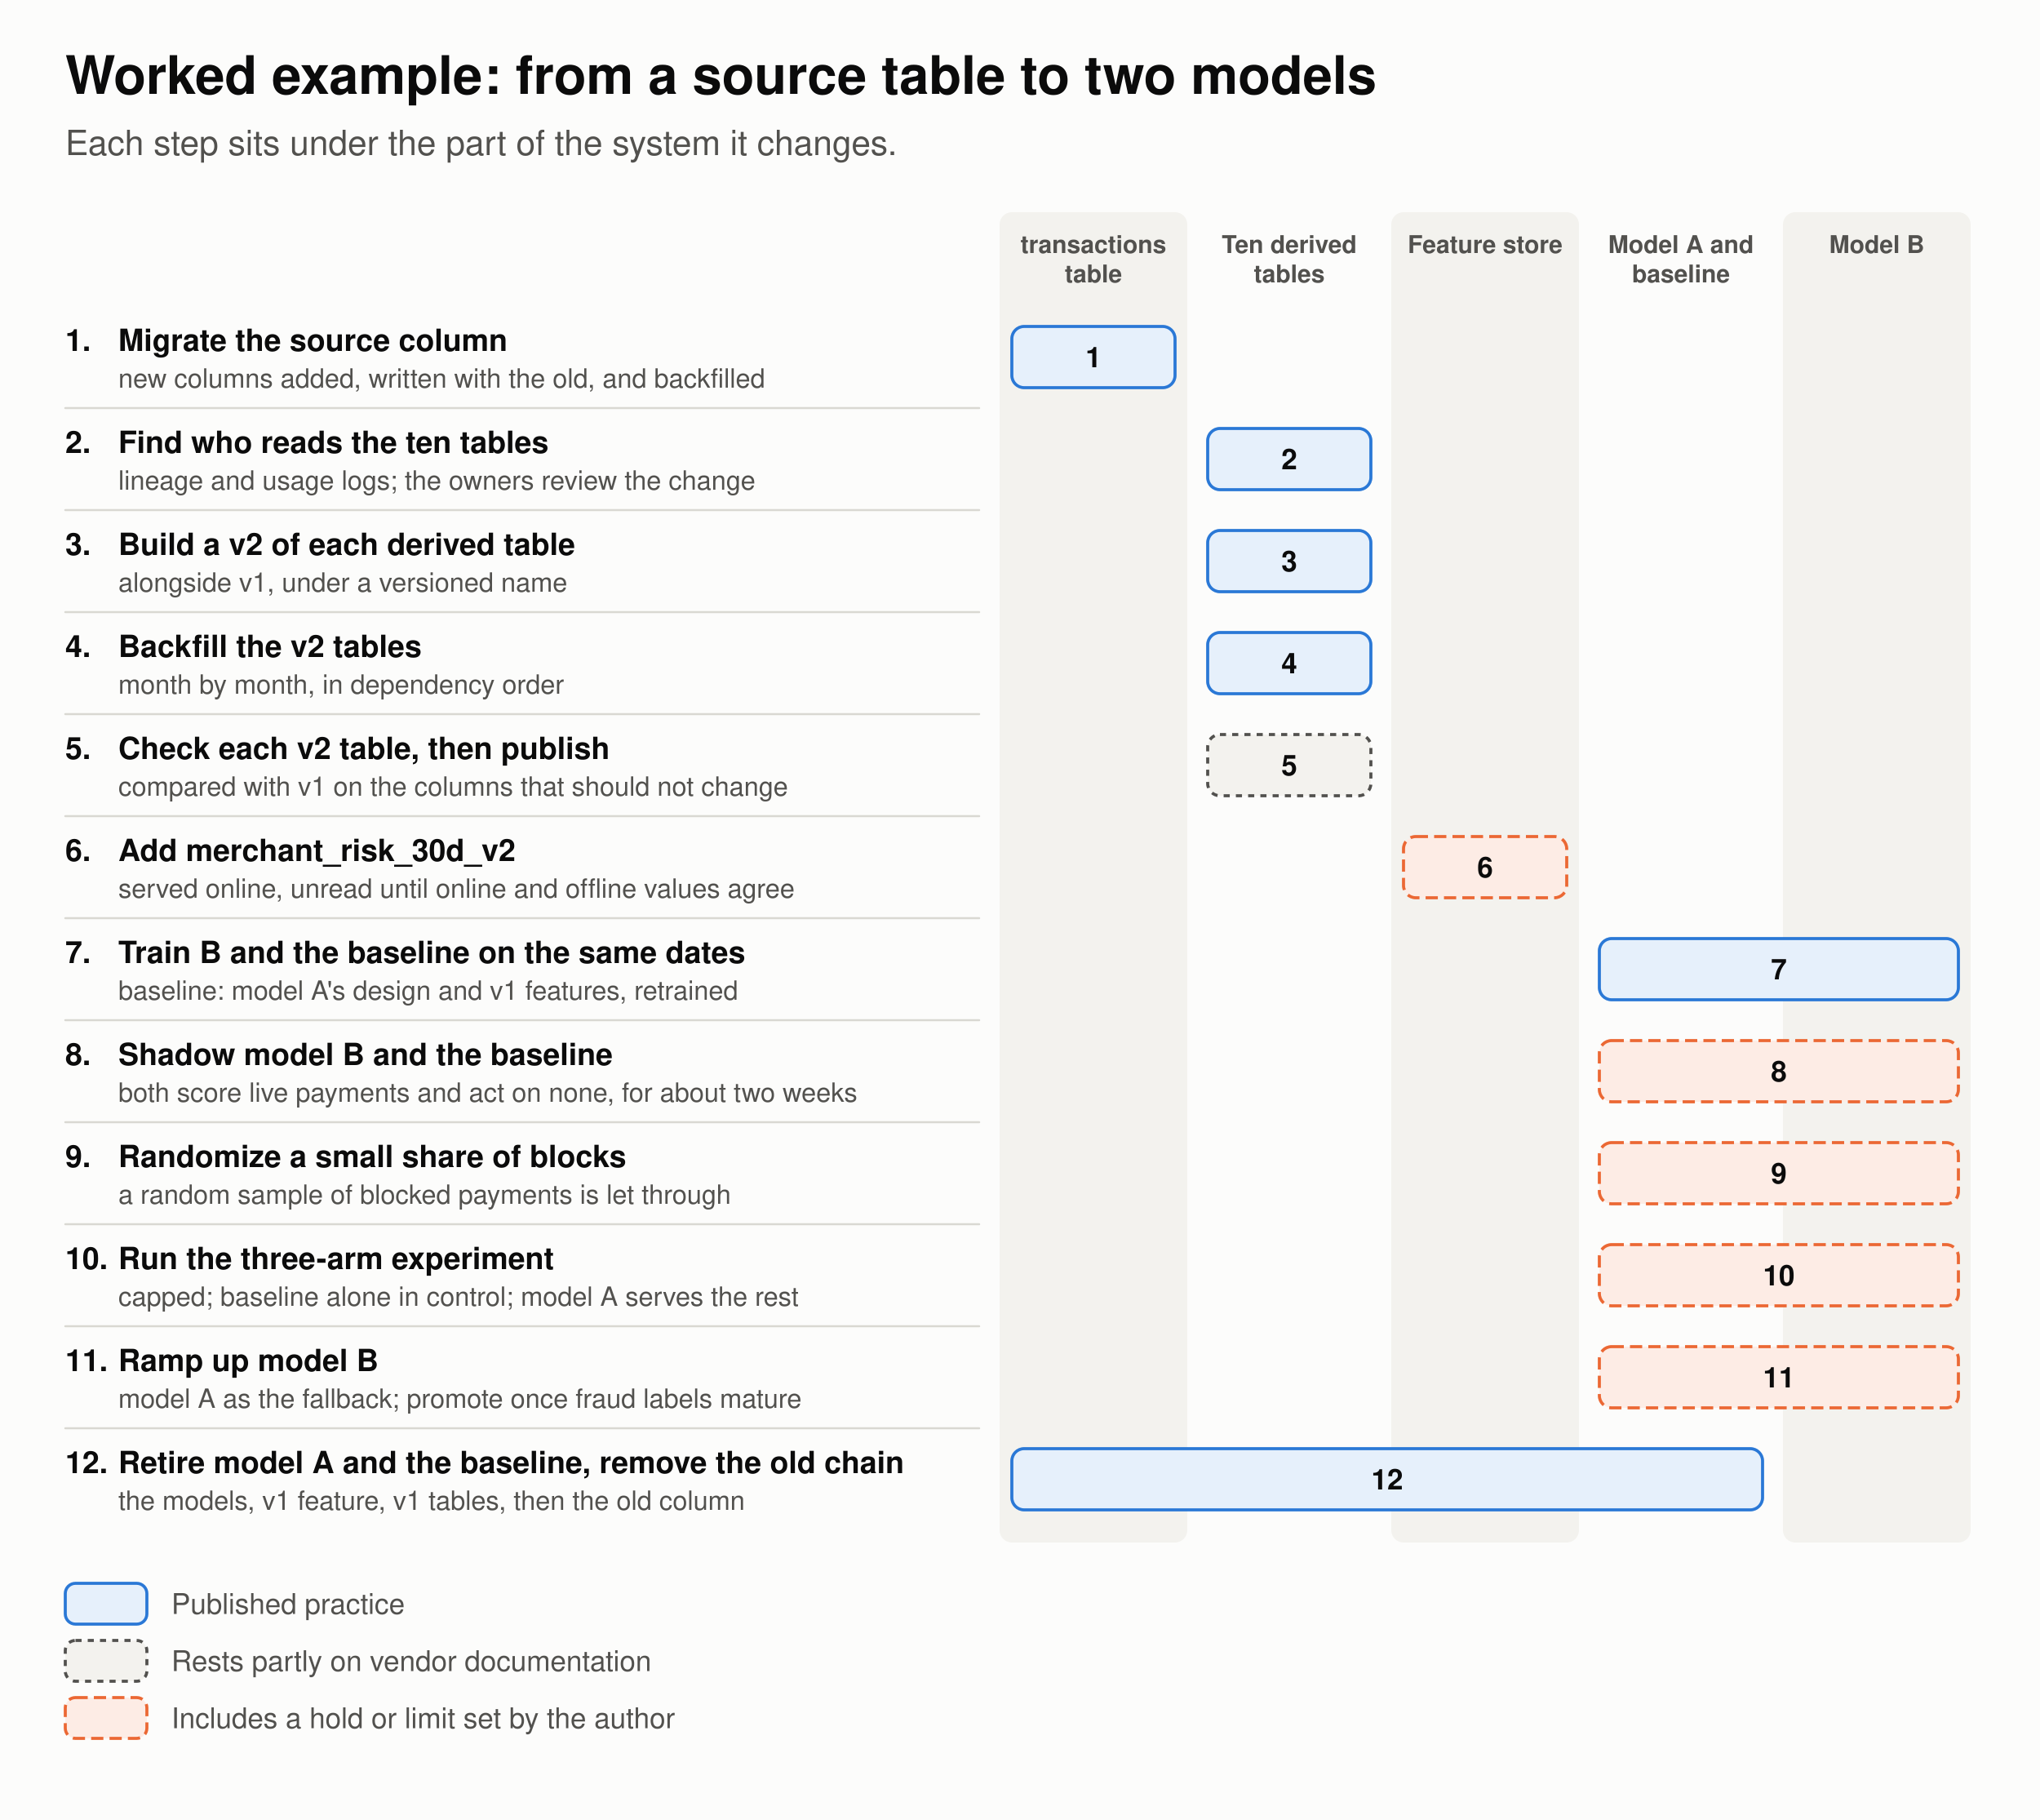
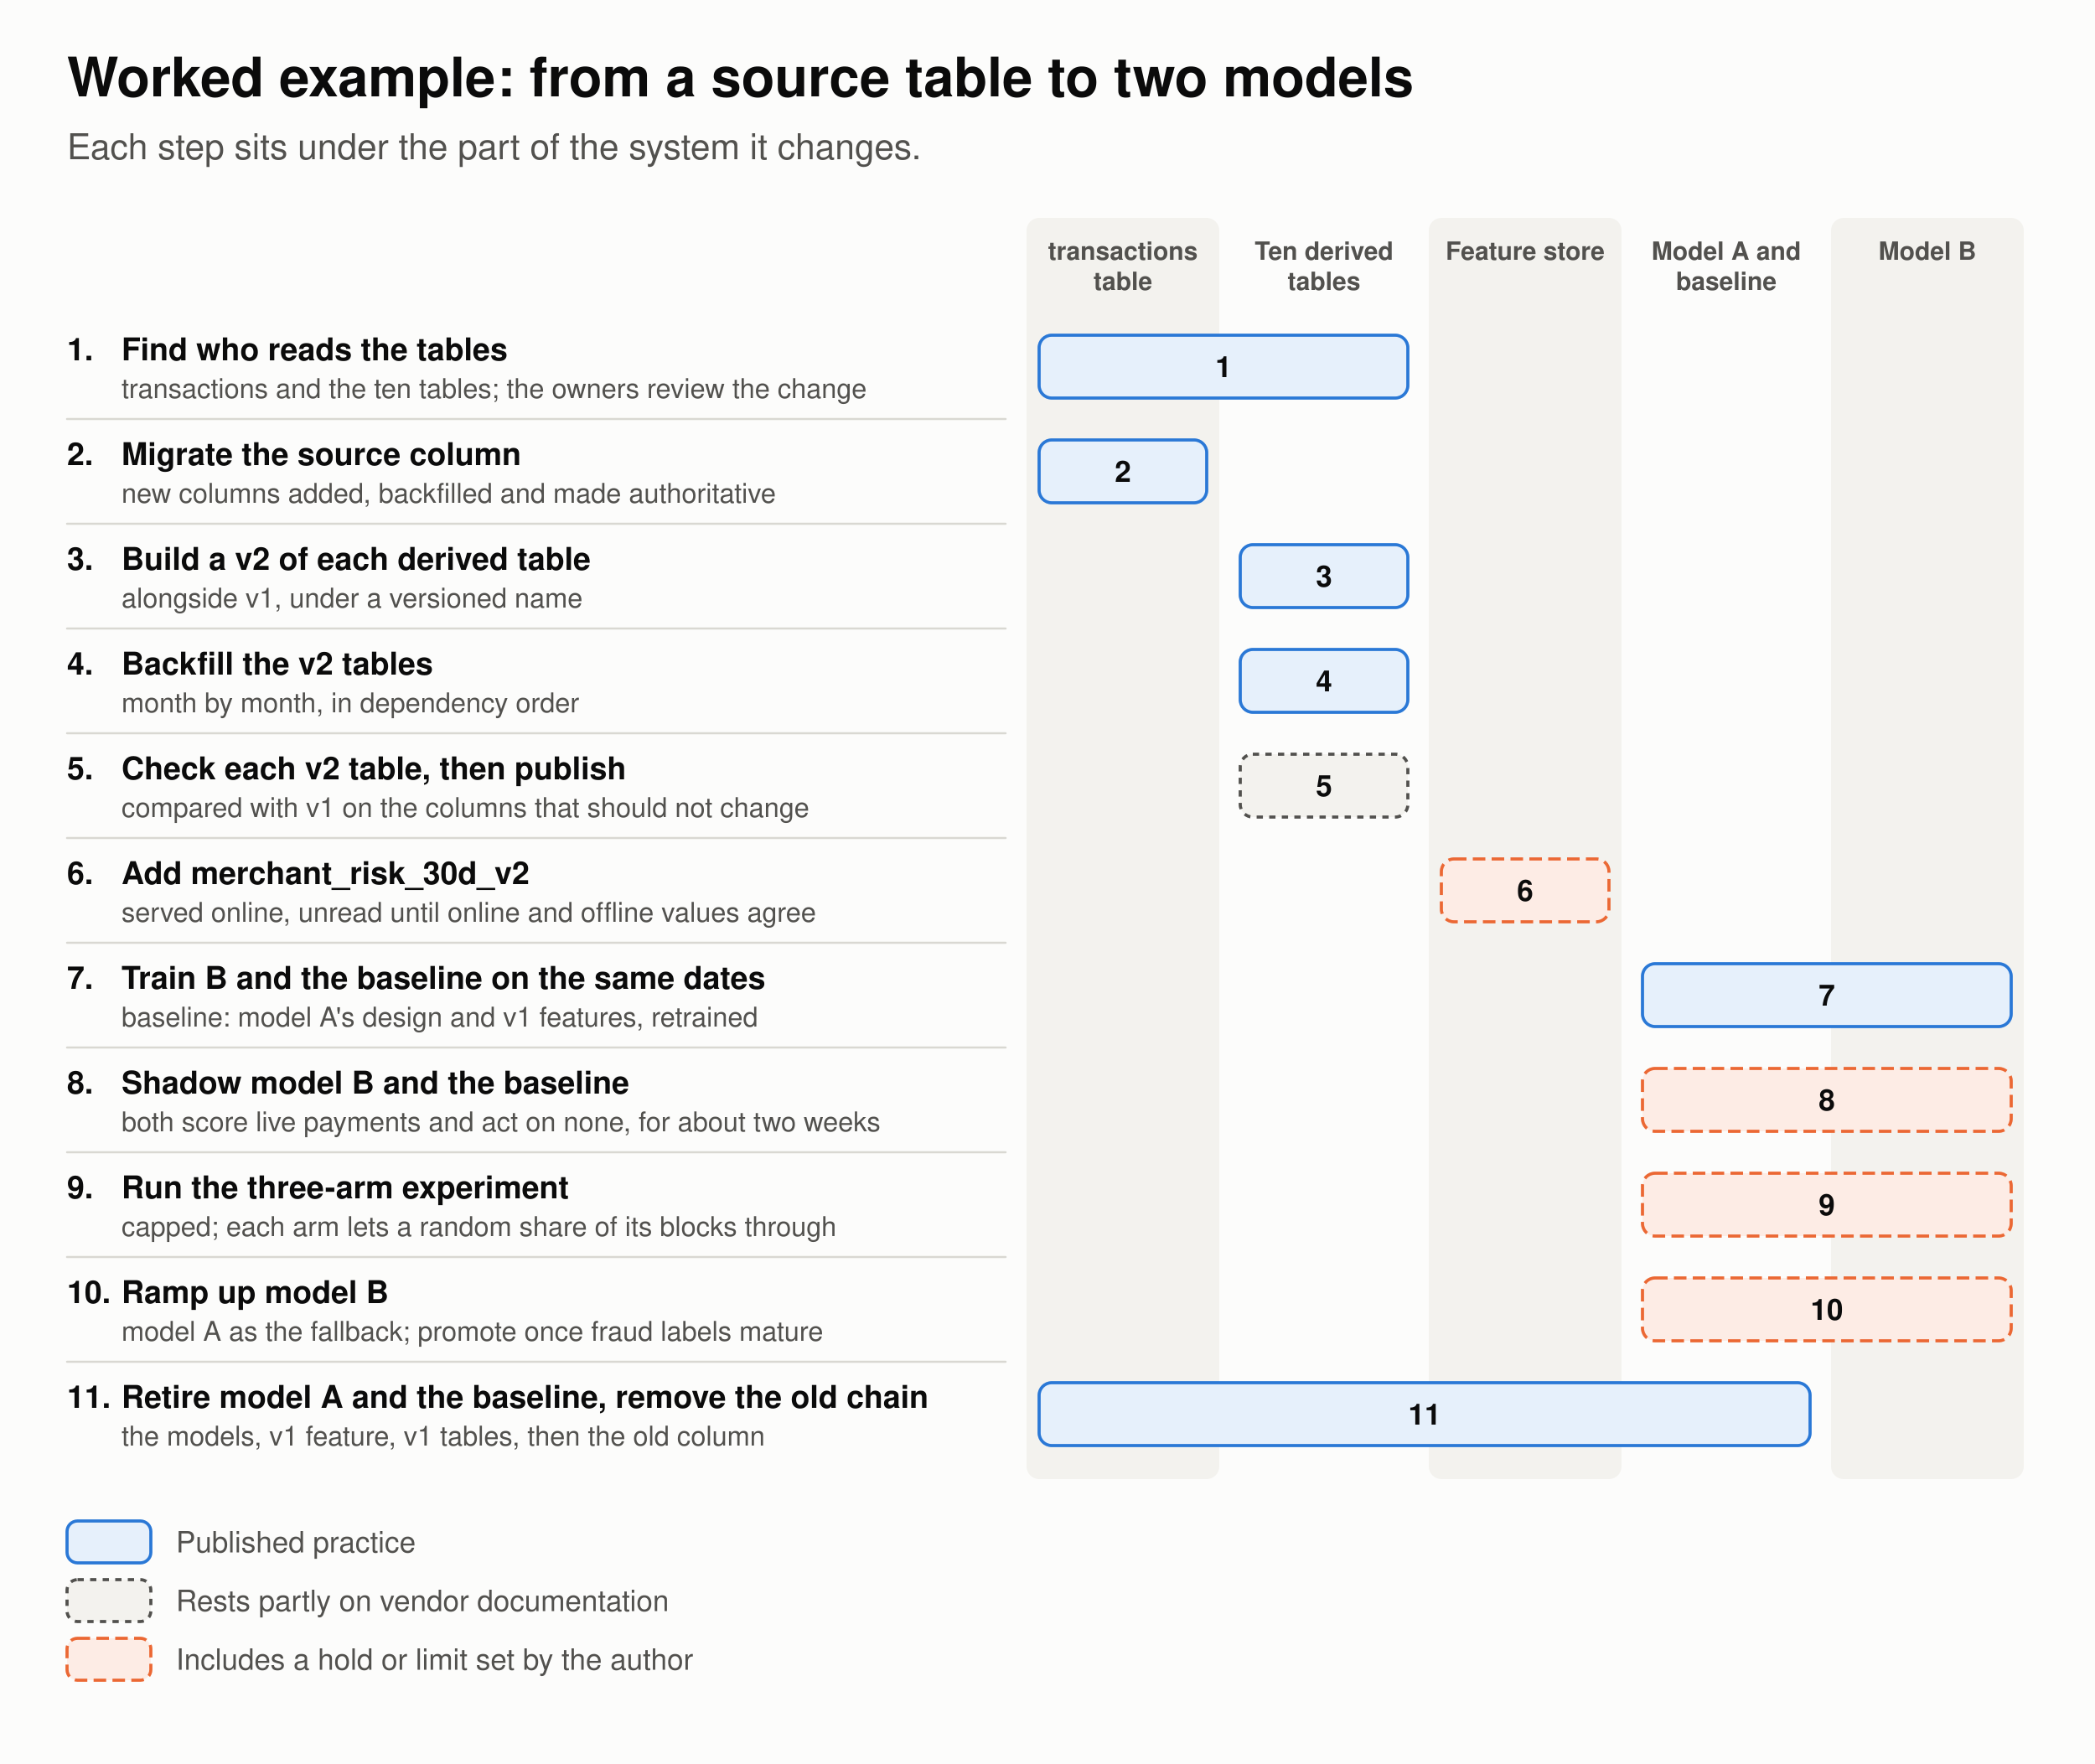
- <svg xmlns="http://www.w3.org/2000/svg" width="1000" height="892" viewBox="0 0 1000 892" role="img" aria-labelledby="worked-lanes-title worked-lanes-desc">
+ <svg xmlns="http://www.w3.org/2000/svg" width="1000" height="842" viewBox="0 0 1000 842" role="img" aria-labelledby="worked-lanes-title worked-lanes-desc">
  <g font-family="-apple-system, 'Segoe UI', Helvetica, Arial, sans-serif">
-     <rect x="0" y="0" width="1000" height="892" rx="0" fill="#fcfcfb" stroke="none" stroke-width="1.5" />
+     <rect x="0" y="0" width="1000" height="842" rx="0" fill="#fcfcfb" stroke="none" stroke-width="1.5" />
    <text x="32" y="46" font-size="26" fill="#0b0b0b" font-weight="700" text-anchor="start">Worked example: from a source table to two models</text>
    <text x="32" y="76" font-size="17" fill="#52514e" font-weight="400" text-anchor="start">Each step sits under the part of the system it changes.</text>
-     <rect x="490" y="104" width="92" height="652" rx="6" fill="#f3f2ee" stroke="none" stroke-width="1.5" />
+     <rect x="490" y="104" width="92" height="602" rx="6" fill="#f3f2ee" stroke="none" stroke-width="1.5" />
    <text x="536" y="124" font-size="12" fill="#52514e" font-weight="700" text-anchor="middle">transactions</text>
    <text x="536" y="138.4" font-size="12" fill="#52514e" font-weight="700" text-anchor="middle">table</text>
-     <rect x="586" y="104" width="92" height="652" rx="6" fill="#fcfcfb" stroke="none" stroke-width="1.5" />
+     <rect x="586" y="104" width="92" height="602" rx="6" fill="#fcfcfb" stroke="none" stroke-width="1.5" />
    <text x="632" y="124" font-size="12" fill="#52514e" font-weight="700" text-anchor="middle">Ten derived</text>
    <text x="632" y="138.4" font-size="12" fill="#52514e" font-weight="700" text-anchor="middle">tables</text>
-     <rect x="682" y="104" width="92" height="652" rx="6" fill="#f3f2ee" stroke="none" stroke-width="1.5" />
+     <rect x="682" y="104" width="92" height="602" rx="6" fill="#f3f2ee" stroke="none" stroke-width="1.5" />
    <text x="728" y="124" font-size="12" fill="#52514e" font-weight="700" text-anchor="middle">Feature store</text>
-     <rect x="778" y="104" width="92" height="652" rx="6" fill="#fcfcfb" stroke="none" stroke-width="1.5" />
+     <rect x="778" y="104" width="92" height="602" rx="6" fill="#fcfcfb" stroke="none" stroke-width="1.5" />
    <text x="824" y="124" font-size="12" fill="#52514e" font-weight="700" text-anchor="middle">Model A and</text>
    <text x="824" y="138.4" font-size="12" fill="#52514e" font-weight="700" text-anchor="middle">baseline</text>
-     <rect x="874" y="104" width="92" height="652" rx="6" fill="#f3f2ee" stroke="none" stroke-width="1.5" />
+     <rect x="874" y="104" width="92" height="602" rx="6" fill="#f3f2ee" stroke="none" stroke-width="1.5" />
    <text x="920" y="124" font-size="12" fill="#52514e" font-weight="700" text-anchor="middle">Model B</text>
    <text x="32" y="172" font-size="15" fill="#0b0b0b" font-weight="700" text-anchor="start">1.</text>
-     <text x="58" y="172" font-size="15" fill="#0b0b0b" font-weight="700" text-anchor="start">Migrate the source column</text>
-     <text x="58" y="190" font-size="13" fill="#52514e" font-weight="400" text-anchor="start">new columns added, written with the old, and backfilled</text>
-     <rect x="496" y="160" width="80" height="30" rx="6" fill="#e6f0fb" stroke="#2a78d6" stroke-width="1.5" />
-     <text x="536" y="180" font-size="14" fill="#0b0b0b" font-weight="700" text-anchor="middle">1</text>
+     <text x="58" y="172" font-size="15" fill="#0b0b0b" font-weight="700" text-anchor="start">Find who reads the tables</text>
+     <text x="58" y="190" font-size="13" fill="#52514e" font-weight="400" text-anchor="start">transactions and the ten tables; the owners review the change</text>
+     <rect x="496" y="160" width="176" height="30" rx="6" fill="#e6f0fb" stroke="#2a78d6" stroke-width="1.5" />
+     <text x="584" y="180" font-size="14" fill="#0b0b0b" font-weight="700" text-anchor="middle">1</text>
    <line x1="32" y1="200" x2="480" y2="200" stroke="#d9d8d2" stroke-width="1" stroke-linecap="round" />
    <text x="32" y="222" font-size="15" fill="#0b0b0b" font-weight="700" text-anchor="start">2.</text>
-     <text x="58" y="222" font-size="15" fill="#0b0b0b" font-weight="700" text-anchor="start">Find who reads the ten tables</text>
-     <text x="58" y="240" font-size="13" fill="#52514e" font-weight="400" text-anchor="start">lineage and usage logs; the owners review the change</text>
-     <rect x="592" y="210" width="80" height="30" rx="6" fill="#e6f0fb" stroke="#2a78d6" stroke-width="1.5" />
-     <text x="632" y="230" font-size="14" fill="#0b0b0b" font-weight="700" text-anchor="middle">2</text>
+     <text x="58" y="222" font-size="15" fill="#0b0b0b" font-weight="700" text-anchor="start">Migrate the source column</text>
+     <text x="58" y="240" font-size="13" fill="#52514e" font-weight="400" text-anchor="start">new columns added, backfilled and made authoritative</text>
+     <rect x="496" y="210" width="80" height="30" rx="6" fill="#e6f0fb" stroke="#2a78d6" stroke-width="1.5" />
+     <text x="536" y="230" font-size="14" fill="#0b0b0b" font-weight="700" text-anchor="middle">2</text>
    <line x1="32" y1="250" x2="480" y2="250" stroke="#d9d8d2" stroke-width="1" stroke-linecap="round" />
    <text x="32" y="272" font-size="15" fill="#0b0b0b" font-weight="700" text-anchor="start">3.</text>
    <text x="58" y="272" font-size="15" fill="#0b0b0b" font-weight="700" text-anchor="start">Build a v2 of each derived table</text>
    <text x="58" y="290" font-size="13" fill="#52514e" font-weight="400" text-anchor="start">alongside v1, under a versioned name</text>
    <rect x="592" y="260" width="80" height="30" rx="6" fill="#e6f0fb" stroke="#2a78d6" stroke-width="1.5" />
    <text x="632" y="280" font-size="14" fill="#0b0b0b" font-weight="700" text-anchor="middle">3</text>
    <line x1="32" y1="300" x2="480" y2="300" stroke="#d9d8d2" stroke-width="1" stroke-linecap="round" />
    <text x="32" y="322" font-size="15" fill="#0b0b0b" font-weight="700" text-anchor="start">4.</text>
    <text x="58" y="322" font-size="15" fill="#0b0b0b" font-weight="700" text-anchor="start">Backfill the v2 tables</text>
    <text x="58" y="340" font-size="13" fill="#52514e" font-weight="400" text-anchor="start">month by month, in dependency order</text>
    <rect x="592" y="310" width="80" height="30" rx="6" fill="#e6f0fb" stroke="#2a78d6" stroke-width="1.5" />
    <text x="632" y="330" font-size="14" fill="#0b0b0b" font-weight="700" text-anchor="middle">4</text>
    <line x1="32" y1="350" x2="480" y2="350" stroke="#d9d8d2" stroke-width="1" stroke-linecap="round" />
    <text x="32" y="372" font-size="15" fill="#0b0b0b" font-weight="700" text-anchor="start">5.</text>
    <text x="58" y="372" font-size="15" fill="#0b0b0b" font-weight="700" text-anchor="start">Check each v2 table, then publish</text>
    <text x="58" y="390" font-size="13" fill="#52514e" font-weight="400" text-anchor="start">compared with v1 on the columns that should not change</text>
    <rect x="592" y="360" width="80" height="30" rx="6" fill="#f3f2ee" stroke="#52514e" stroke-width="1.5" stroke-dasharray="3 3" />
    <text x="632" y="380" font-size="14" fill="#0b0b0b" font-weight="700" text-anchor="middle">5</text>
    <line x1="32" y1="400" x2="480" y2="400" stroke="#d9d8d2" stroke-width="1" stroke-linecap="round" />
    <text x="32" y="422" font-size="15" fill="#0b0b0b" font-weight="700" text-anchor="start">6.</text>
    <text x="58" y="422" font-size="15" fill="#0b0b0b" font-weight="700" text-anchor="start">Add merchant_risk_30d_v2</text>
    <text x="58" y="440" font-size="13" fill="#52514e" font-weight="400" text-anchor="start">served online, unread until online and offline values agree</text>
    <rect x="688" y="410" width="80" height="30" rx="6" fill="#fdece5" stroke="#eb6834" stroke-width="1.5" stroke-dasharray="6 3" />
    <text x="728" y="430" font-size="14" fill="#0b0b0b" font-weight="700" text-anchor="middle">6</text>
    <line x1="32" y1="450" x2="480" y2="450" stroke="#d9d8d2" stroke-width="1" stroke-linecap="round" />
    <text x="32" y="472" font-size="15" fill="#0b0b0b" font-weight="700" text-anchor="start">7.</text>
    <text x="58" y="472" font-size="15" fill="#0b0b0b" font-weight="700" text-anchor="start">Train B and the baseline on the same dates</text>
    <text x="58" y="490" font-size="13" fill="#52514e" font-weight="400" text-anchor="start">baseline: model A's design and v1 features, retrained</text>
    <rect x="784" y="460" width="176" height="30" rx="6" fill="#e6f0fb" stroke="#2a78d6" stroke-width="1.5" />
    <text x="872" y="480" font-size="14" fill="#0b0b0b" font-weight="700" text-anchor="middle">7</text>
    <line x1="32" y1="500" x2="480" y2="500" stroke="#d9d8d2" stroke-width="1" stroke-linecap="round" />
    <text x="32" y="522" font-size="15" fill="#0b0b0b" font-weight="700" text-anchor="start">8.</text>
    <text x="58" y="522" font-size="15" fill="#0b0b0b" font-weight="700" text-anchor="start">Shadow model B and the baseline</text>
    <text x="58" y="540" font-size="13" fill="#52514e" font-weight="400" text-anchor="start">both score live payments and act on none, for about two weeks</text>
    <rect x="784" y="510" width="176" height="30" rx="6" fill="#fdece5" stroke="#eb6834" stroke-width="1.5" stroke-dasharray="6 3" />
    <text x="872" y="530" font-size="14" fill="#0b0b0b" font-weight="700" text-anchor="middle">8</text>
    <line x1="32" y1="550" x2="480" y2="550" stroke="#d9d8d2" stroke-width="1" stroke-linecap="round" />
    <text x="32" y="572" font-size="15" fill="#0b0b0b" font-weight="700" text-anchor="start">9.</text>
-     <text x="58" y="572" font-size="15" fill="#0b0b0b" font-weight="700" text-anchor="start">Randomize a small share of blocks</text>
-     <text x="58" y="590" font-size="13" fill="#52514e" font-weight="400" text-anchor="start">a random sample of blocked payments is let through</text>
+     <text x="58" y="572" font-size="15" fill="#0b0b0b" font-weight="700" text-anchor="start">Run the three-arm experiment</text>
+     <text x="58" y="590" font-size="13" fill="#52514e" font-weight="400" text-anchor="start">capped; each arm lets a random share of its blocks through</text>
    <rect x="784" y="560" width="176" height="30" rx="6" fill="#fdece5" stroke="#eb6834" stroke-width="1.5" stroke-dasharray="6 3" />
    <text x="872" y="580" font-size="14" fill="#0b0b0b" font-weight="700" text-anchor="middle">9</text>
    <line x1="32" y1="600" x2="480" y2="600" stroke="#d9d8d2" stroke-width="1" stroke-linecap="round" />
    <text x="32" y="622" font-size="15" fill="#0b0b0b" font-weight="700" text-anchor="start">10.</text>
-     <text x="58" y="622" font-size="15" fill="#0b0b0b" font-weight="700" text-anchor="start">Run the three-arm experiment</text>
-     <text x="58" y="640" font-size="13" fill="#52514e" font-weight="400" text-anchor="start">capped; baseline alone in control; model A serves the rest</text>
+     <text x="58" y="622" font-size="15" fill="#0b0b0b" font-weight="700" text-anchor="start">Ramp up model B</text>
+     <text x="58" y="640" font-size="13" fill="#52514e" font-weight="400" text-anchor="start">model A as the fallback; promote once fraud labels mature</text>
    <rect x="784" y="610" width="176" height="30" rx="6" fill="#fdece5" stroke="#eb6834" stroke-width="1.5" stroke-dasharray="6 3" />
    <text x="872" y="630" font-size="14" fill="#0b0b0b" font-weight="700" text-anchor="middle">10</text>
    <line x1="32" y1="650" x2="480" y2="650" stroke="#d9d8d2" stroke-width="1" stroke-linecap="round" />
    <text x="32" y="672" font-size="15" fill="#0b0b0b" font-weight="700" text-anchor="start">11.</text>
-     <text x="58" y="672" font-size="15" fill="#0b0b0b" font-weight="700" text-anchor="start">Ramp up model B</text>
-     <text x="58" y="690" font-size="13" fill="#52514e" font-weight="400" text-anchor="start">model A as the fallback; promote once fraud labels mature</text>
-     <rect x="784" y="660" width="176" height="30" rx="6" fill="#fdece5" stroke="#eb6834" stroke-width="1.5" stroke-dasharray="6 3" />
-     <text x="872" y="680" font-size="14" fill="#0b0b0b" font-weight="700" text-anchor="middle">11</text>
-     <line x1="32" y1="700" x2="480" y2="700" stroke="#d9d8d2" stroke-width="1" stroke-linecap="round" />
-     <text x="32" y="722" font-size="15" fill="#0b0b0b" font-weight="700" text-anchor="start">12.</text>
-     <text x="58" y="722" font-size="15" fill="#0b0b0b" font-weight="700" text-anchor="start">Retire model A and the baseline, remove the old chain</text>
-     <text x="58" y="740" font-size="13" fill="#52514e" font-weight="400" text-anchor="start">the models, v1 feature, v1 tables, then the old column</text>
-     <rect x="496" y="710" width="368" height="30" rx="6" fill="#e6f0fb" stroke="#2a78d6" stroke-width="1.5" />
-     <text x="680" y="730" font-size="14" fill="#0b0b0b" font-weight="700" text-anchor="middle">12</text>
-     <rect x="32" y="776" width="40" height="20" rx="5" fill="#e6f0fb" stroke="#2a78d6" stroke-width="1.5" />
-     <text x="84" y="791" font-size="14" fill="#52514e" font-weight="400" text-anchor="start">Published practice</text>
-     <rect x="32" y="804" width="40" height="20" rx="5" fill="#f3f2ee" stroke="#52514e" stroke-width="1.5" stroke-dasharray="3 3" />
-     <text x="84" y="819" font-size="14" fill="#52514e" font-weight="400" text-anchor="start">Rests partly on vendor documentation</text>
-     <rect x="32" y="832" width="40" height="20" rx="5" fill="#fdece5" stroke="#eb6834" stroke-width="1.5" stroke-dasharray="6 3" />
-     <text x="84" y="847" font-size="14" fill="#52514e" font-weight="400" text-anchor="start">Includes a hold or limit set by the author</text>
+     <text x="58" y="672" font-size="15" fill="#0b0b0b" font-weight="700" text-anchor="start">Retire model A and the baseline, remove the old chain</text>
+     <text x="58" y="690" font-size="13" fill="#52514e" font-weight="400" text-anchor="start">the models, v1 feature, v1 tables, then the old column</text>
+     <rect x="496" y="660" width="368" height="30" rx="6" fill="#e6f0fb" stroke="#2a78d6" stroke-width="1.5" />
+     <text x="680" y="680" font-size="14" fill="#0b0b0b" font-weight="700" text-anchor="middle">11</text>
+     <rect x="32" y="726" width="40" height="20" rx="5" fill="#e6f0fb" stroke="#2a78d6" stroke-width="1.5" />
+     <text x="84" y="741" font-size="14" fill="#52514e" font-weight="400" text-anchor="start">Published practice</text>
+     <rect x="32" y="754" width="40" height="20" rx="5" fill="#f3f2ee" stroke="#52514e" stroke-width="1.5" stroke-dasharray="3 3" />
+     <text x="84" y="769" font-size="14" fill="#52514e" font-weight="400" text-anchor="start">Rests partly on vendor documentation</text>
+     <rect x="32" y="782" width="40" height="20" rx="5" fill="#fdece5" stroke="#eb6834" stroke-width="1.5" stroke-dasharray="6 3" />
+     <text x="84" y="797" font-size="14" fill="#52514e" font-weight="400" text-anchor="start">Includes a hold or limit set by the author</text>
  </g>
</svg>
